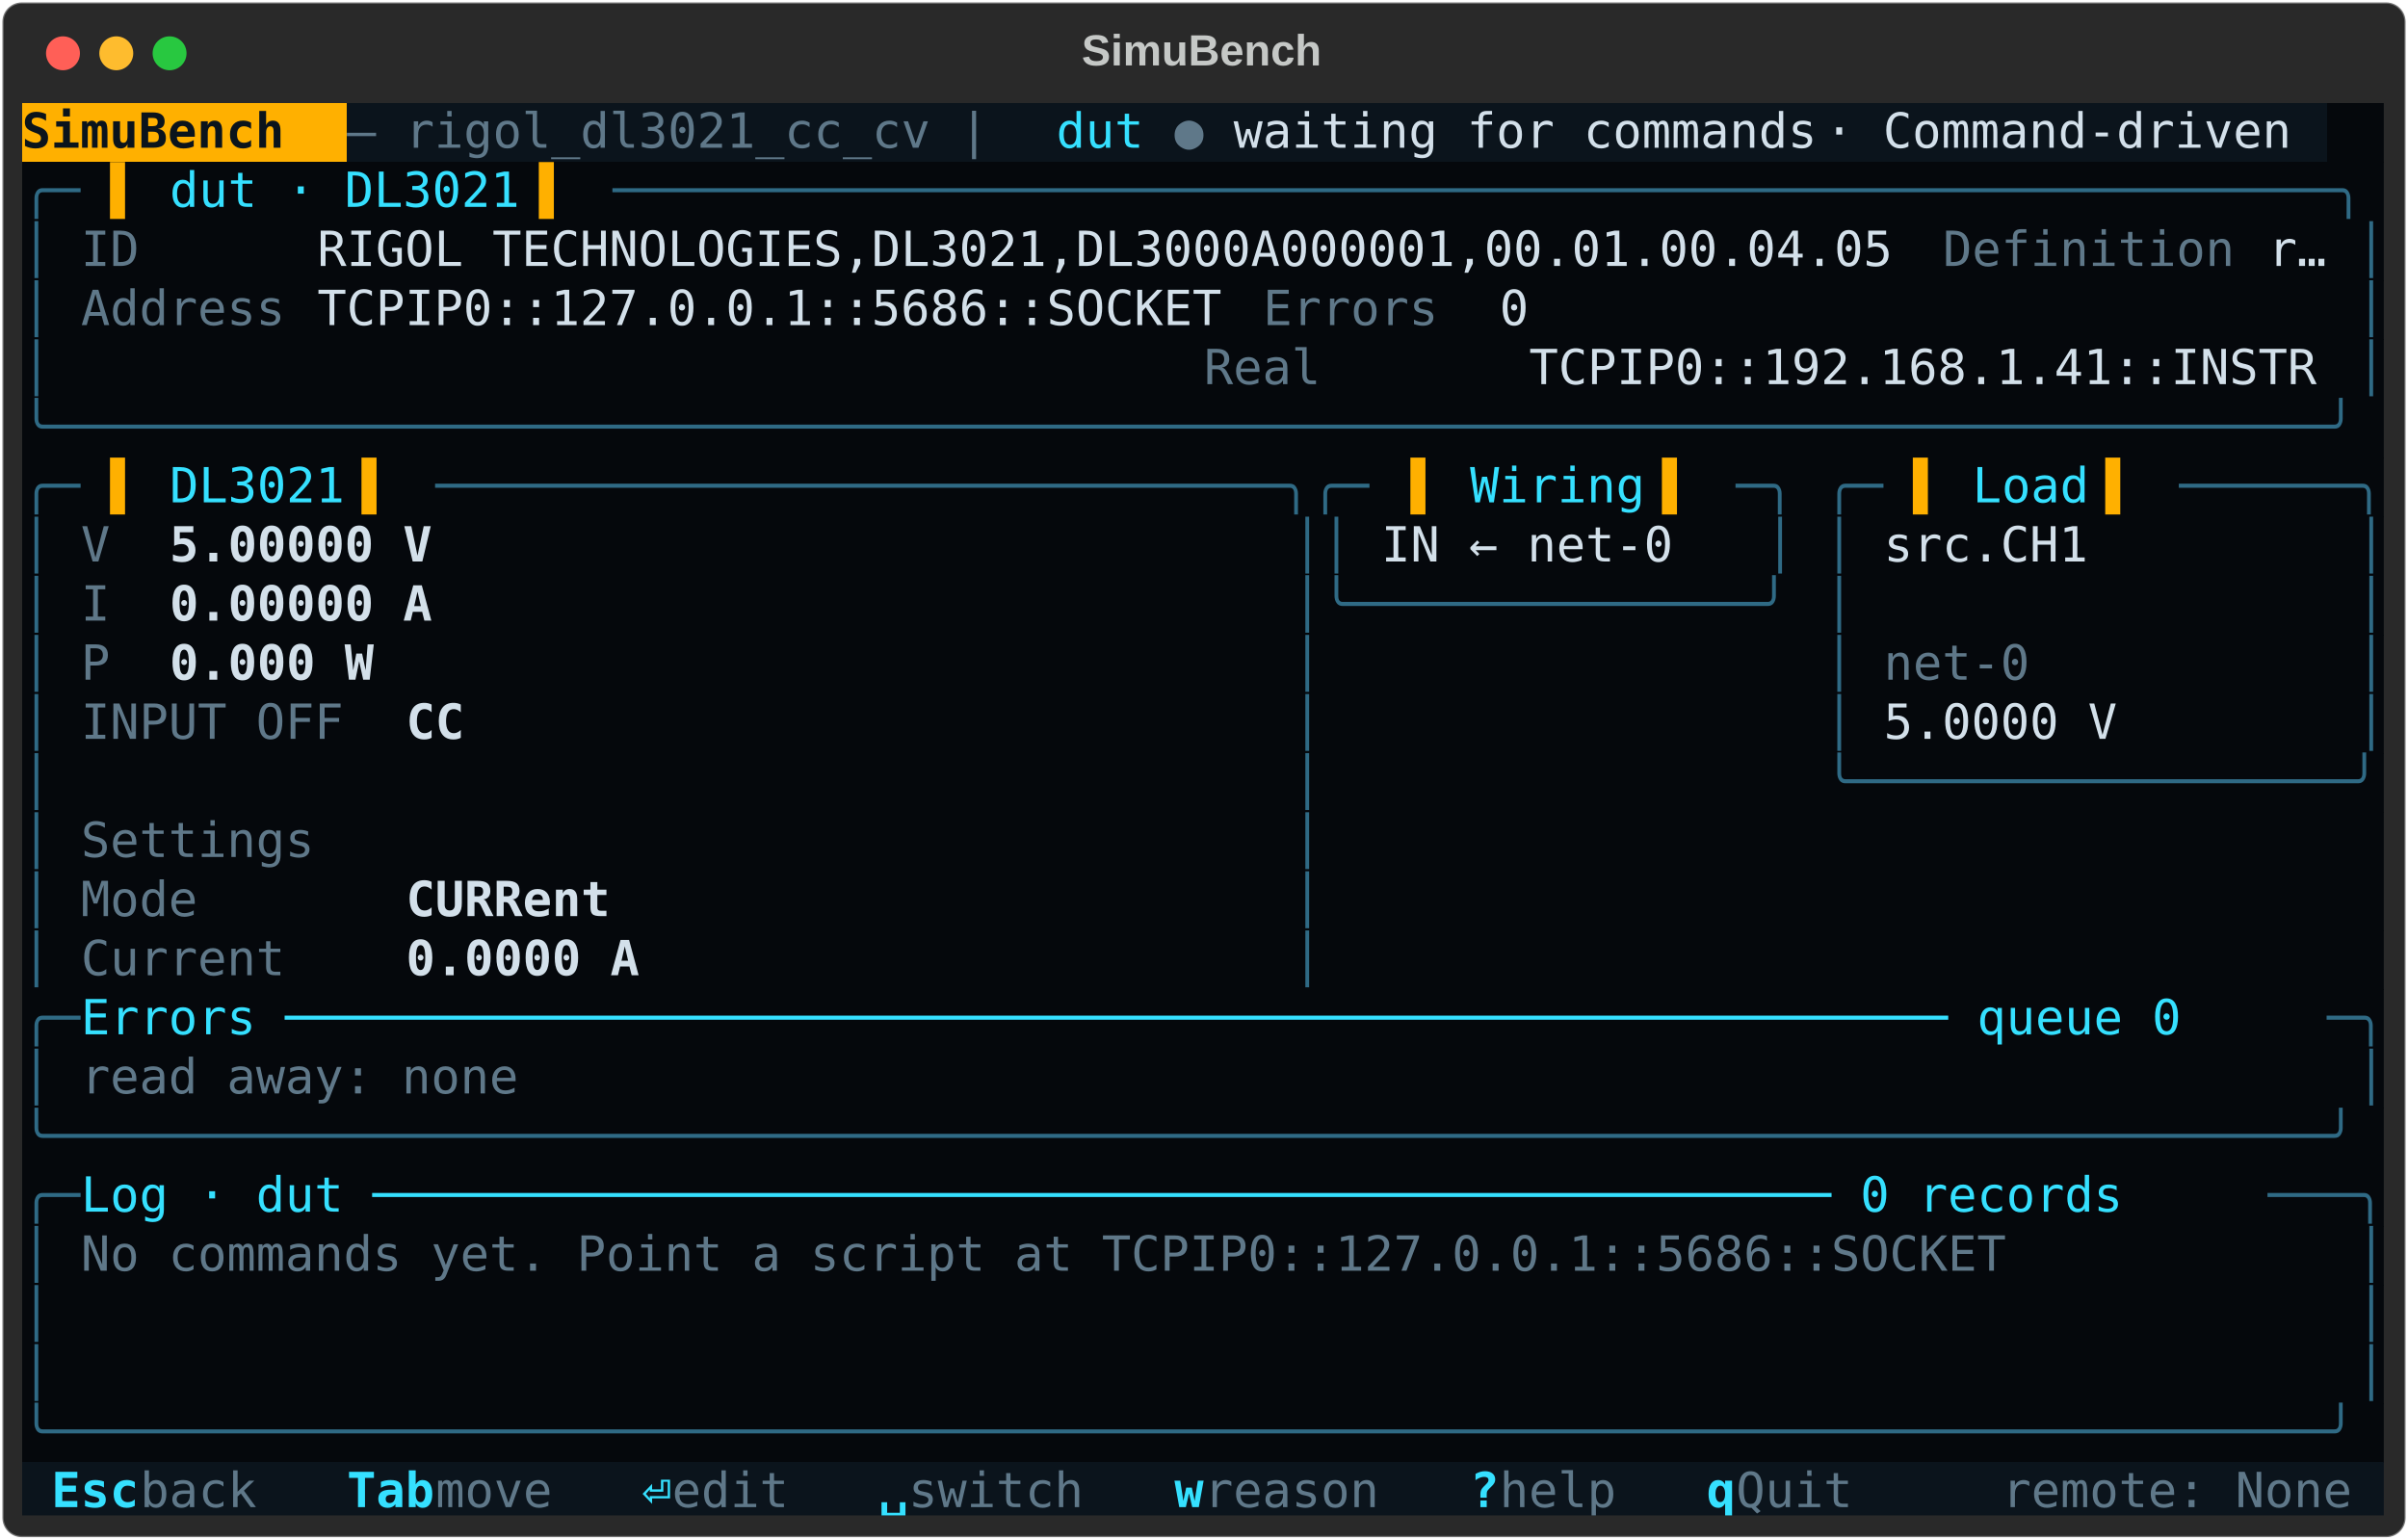
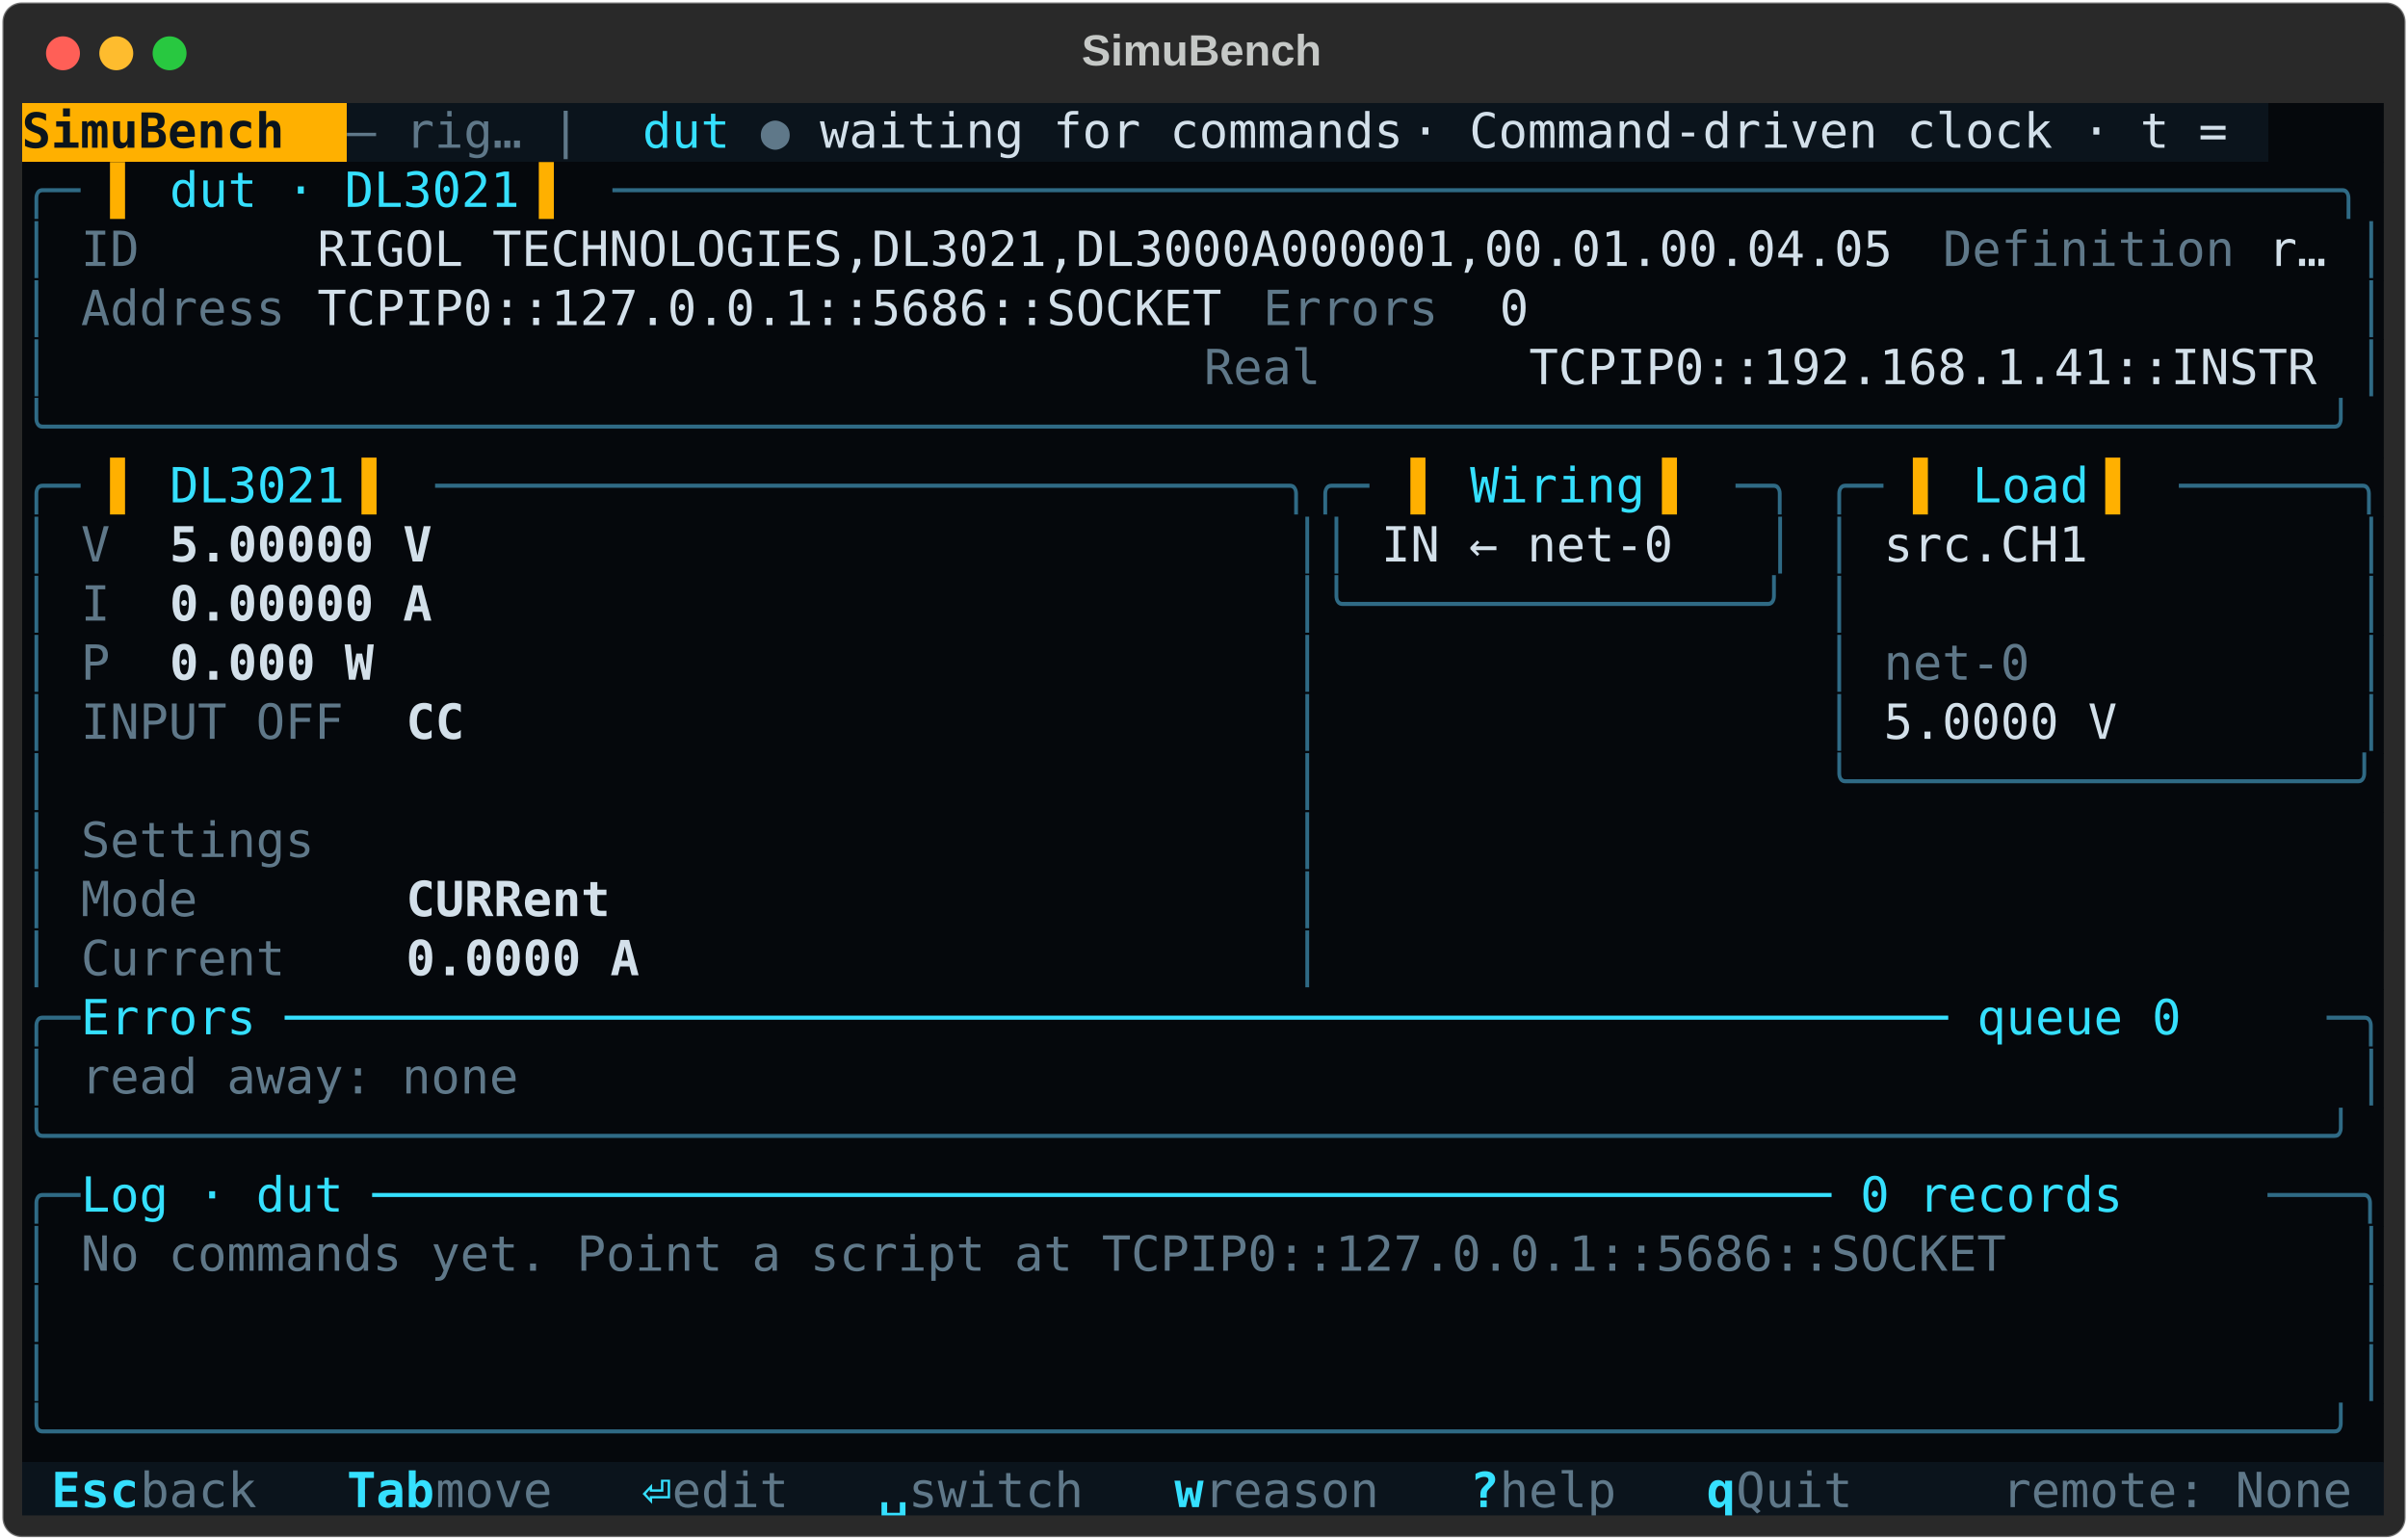
<svg xmlns="http://www.w3.org/2000/svg" class="rich-terminal" viewBox="0 0 994 635.6">
  <style>

    @font-face {
        font-family: "Fira Code";
        src: local("FiraCode-Regular"),
                url("https://cdnjs.cloudflare.com/ajax/libs/firacode/6.2.0/woff2/FiraCode-Regular.woff2") format("woff2"),
                url("https://cdnjs.cloudflare.com/ajax/libs/firacode/6.2.0/woff/FiraCode-Regular.woff") format("woff");
        font-style: normal;
        font-weight: 400;
    }
    @font-face {
        font-family: "Fira Code";
        src: local("FiraCode-Bold"),
                url("https://cdnjs.cloudflare.com/ajax/libs/firacode/6.2.0/woff2/FiraCode-Bold.woff2") format("woff2"),
                url("https://cdnjs.cloudflare.com/ajax/libs/firacode/6.2.0/woff/FiraCode-Bold.woff") format("woff");
        font-style: bold;
        font-weight: 700;
    }

    .terminal-matrix {
        font-family: Fira Code, monospace;
        font-size: 20px;
        line-height: 24.4px;
        font-variant-east-asian: full-width;
    }

    .terminal-title {
        font-size: 18px;
        font-weight: bold;
        font-family: arial;
    }

    .terminal-r1 { fill: #0b141c;font-weight: bold }
.terminal-r2 { fill: #5f7889 }
.terminal-r3 { fill: #35e0ff }
.terminal-r4 { fill: #d3e0ea }
.terminal-r5 { fill: #c5c8c6 }
.terminal-r6 { fill: #2f6a85 }
.terminal-r7 { fill: #ffb000 }
.terminal-r8 { fill: #d3e0ea;font-weight: bold }
.terminal-r9 { fill: #35e0ff;font-weight: bold }
    </style>
  <defs>
    <clipPath id="terminal-clip-terminal">
      <rect x="0" y="0" width="975.0" height="584.6" />
    </clipPath>
    <clipPath id="terminal-line-0">
      <rect x="0" y="1.5" width="976" height="24.65" />
    </clipPath>
    <clipPath id="terminal-line-1">
      <rect x="0" y="25.9" width="976" height="24.65" />
    </clipPath>
    <clipPath id="terminal-line-2">
      <rect x="0" y="50.3" width="976" height="24.65" />
    </clipPath>
    <clipPath id="terminal-line-3">
      <rect x="0" y="74.7" width="976" height="24.65" />
    </clipPath>
    <clipPath id="terminal-line-4">
      <rect x="0" y="99.1" width="976" height="24.65" />
    </clipPath>
    <clipPath id="terminal-line-5">
      <rect x="0" y="123.5" width="976" height="24.65" />
    </clipPath>
    <clipPath id="terminal-line-6">
      <rect x="0" y="147.9" width="976" height="24.65" />
    </clipPath>
    <clipPath id="terminal-line-7">
      <rect x="0" y="172.3" width="976" height="24.65" />
    </clipPath>
    <clipPath id="terminal-line-8">
      <rect x="0" y="196.7" width="976" height="24.65" />
    </clipPath>
    <clipPath id="terminal-line-9">
      <rect x="0" y="221.1" width="976" height="24.65" />
    </clipPath>
    <clipPath id="terminal-line-10">
      <rect x="0" y="245.5" width="976" height="24.65" />
    </clipPath>
    <clipPath id="terminal-line-11">
      <rect x="0" y="269.9" width="976" height="24.65" />
    </clipPath>
    <clipPath id="terminal-line-12">
      <rect x="0" y="294.3" width="976" height="24.65" />
    </clipPath>
    <clipPath id="terminal-line-13">
      <rect x="0" y="318.7" width="976" height="24.65" />
    </clipPath>
    <clipPath id="terminal-line-14">
      <rect x="0" y="343.1" width="976" height="24.65" />
    </clipPath>
    <clipPath id="terminal-line-15">
      <rect x="0" y="367.5" width="976" height="24.65" />
    </clipPath>
    <clipPath id="terminal-line-16">
      <rect x="0" y="391.9" width="976" height="24.65" />
    </clipPath>
    <clipPath id="terminal-line-17">
      <rect x="0" y="416.3" width="976" height="24.65" />
    </clipPath>
    <clipPath id="terminal-line-18">
      <rect x="0" y="440.7" width="976" height="24.65" />
    </clipPath>
    <clipPath id="terminal-line-19">
      <rect x="0" y="465.1" width="976" height="24.65" />
    </clipPath>
    <clipPath id="terminal-line-20">
      <rect x="0" y="489.5" width="976" height="24.65" />
    </clipPath>
    <clipPath id="terminal-line-21">
      <rect x="0" y="513.9" width="976" height="24.65" />
    </clipPath>
    <clipPath id="terminal-line-22">
      <rect x="0" y="538.3" width="976" height="24.65" />
    </clipPath>
  </defs>
  <rect fill="#292929" stroke="rgba(255,255,255,0.35)" stroke-width="1" x="1" y="1" width="992" height="633.6" rx="8" />
  <text class="terminal-title" fill="#c5c8c6" text-anchor="middle" x="496" y="27">SimuBench</text>
  <g transform="translate(26,22)">
    <circle cx="0" cy="0" r="7" fill="#ff5f57" />
    <circle cx="22" cy="0" r="7" fill="#febc2e" />
    <circle cx="44" cy="0" r="7" fill="#28c840" />
  </g>
  <g transform="translate(9, 41)" clip-path="url(#terminal-clip-terminal)">
    <rect fill="#ffb000" x="0" y="1.5" width="134.2" height="24.65" shape-rendering="crispEdges" />
-     <rect fill="#0b141c" x="134.2" y="1.5" width="292.8" height="24.65" shape-rendering="crispEdges" />
-     <rect fill="#0b141c" x="427" y="1.5" width="36.6" height="24.65" shape-rendering="crispEdges" />
-     <rect fill="#0b141c" x="463.6" y="1.5" width="12.2" height="24.65" shape-rendering="crispEdges" />
-     <rect fill="#0b141c" x="475.8" y="1.5" width="24.4" height="24.65" shape-rendering="crispEdges" />
-     <rect fill="#0b141c" x="500.2" y="1.5" width="244" height="24.65" shape-rendering="crispEdges" />
-     <rect fill="#0b141c" x="744.2" y="1.5" width="207.4" height="24.65" shape-rendering="crispEdges" />
-     <rect fill="#05080c" x="951.6" y="1.5" width="24.4" height="24.65" shape-rendering="crispEdges" />
+     <rect fill="#0b141c" x="134.2" y="1.5" width="122" height="24.65" shape-rendering="crispEdges" />
+     <rect fill="#0b141c" x="256.2" y="1.5" width="36.6" height="24.65" shape-rendering="crispEdges" />
+     <rect fill="#0b141c" x="292.8" y="1.5" width="12.2" height="24.65" shape-rendering="crispEdges" />
+     <rect fill="#0b141c" x="305" y="1.5" width="24.4" height="24.65" shape-rendering="crispEdges" />
+     <rect fill="#0b141c" x="329.4" y="1.5" width="244" height="24.65" shape-rendering="crispEdges" />
+     <rect fill="#0b141c" x="573.4" y="1.5" width="353.8" height="24.65" shape-rendering="crispEdges" />
+     <rect fill="#05080c" x="927.2" y="1.5" width="48.8" height="24.65" shape-rendering="crispEdges" />
    <rect fill="#05080c" x="0" y="25.9" width="24.4" height="24.65" shape-rendering="crispEdges" />
    <rect fill="#05080c" x="24.4" y="25.9" width="12.2" height="24.65" shape-rendering="crispEdges" />
    <rect fill="#05080c" x="36.6" y="25.9" width="24.4" height="24.65" shape-rendering="crispEdges" />
    <rect fill="#05080c" x="61" y="25.9" width="146.4" height="24.65" shape-rendering="crispEdges" />
    <rect fill="#05080c" x="207.4" y="25.9" width="24.4" height="24.65" shape-rendering="crispEdges" />
    <rect fill="#05080c" x="231.8" y="25.9" width="12.2" height="24.65" shape-rendering="crispEdges" />
    <rect fill="#05080c" x="244" y="25.9" width="732" height="24.65" shape-rendering="crispEdges" />
    <rect fill="#05080c" x="0" y="50.3" width="12.2" height="24.65" shape-rendering="crispEdges" />
    <rect fill="#05080c" x="12.2" y="50.3" width="12.2" height="24.65" shape-rendering="crispEdges" />
    <rect fill="#05080c" x="24.4" y="50.3" width="97.6" height="24.65" shape-rendering="crispEdges" />
    <rect fill="#05080c" x="122" y="50.3" width="671" height="24.65" shape-rendering="crispEdges" />
    <rect fill="#05080c" x="793" y="50.3" width="134.2" height="24.65" shape-rendering="crispEdges" />
    <rect fill="#05080c" x="927.2" y="50.3" width="24.4" height="24.65" shape-rendering="crispEdges" />
    <rect fill="#05080c" x="951.6" y="50.3" width="12.2" height="24.65" shape-rendering="crispEdges" />
    <rect fill="#05080c" x="963.8" y="50.3" width="12.2" height="24.65" shape-rendering="crispEdges" />
    <rect fill="#05080c" x="0" y="74.7" width="12.2" height="24.65" shape-rendering="crispEdges" />
    <rect fill="#05080c" x="12.2" y="74.7" width="12.2" height="24.65" shape-rendering="crispEdges" />
    <rect fill="#05080c" x="24.4" y="74.7" width="97.6" height="24.65" shape-rendering="crispEdges" />
    <rect fill="#05080c" x="122" y="74.7" width="390.4" height="24.65" shape-rendering="crispEdges" />
    <rect fill="#05080c" x="512.4" y="74.7" width="97.6" height="24.65" shape-rendering="crispEdges" />
    <rect fill="#05080c" x="610" y="74.7" width="341.6" height="24.65" shape-rendering="crispEdges" />
    <rect fill="#05080c" x="951.6" y="74.7" width="12.2" height="24.65" shape-rendering="crispEdges" />
    <rect fill="#05080c" x="963.8" y="74.7" width="12.2" height="24.65" shape-rendering="crispEdges" />
    <rect fill="#05080c" x="0" y="99.1" width="12.2" height="24.65" shape-rendering="crispEdges" />
    <rect fill="#05080c" x="12.2" y="99.1" width="12.2" height="24.65" shape-rendering="crispEdges" />
    <rect fill="#05080c" x="24.4" y="99.1" width="463.6" height="24.65" shape-rendering="crispEdges" />
    <rect fill="#05080c" x="488" y="99.1" width="134.2" height="24.65" shape-rendering="crispEdges" />
    <rect fill="#05080c" x="622.2" y="99.1" width="329.4" height="24.65" shape-rendering="crispEdges" />
    <rect fill="#05080c" x="951.6" y="99.1" width="12.2" height="24.65" shape-rendering="crispEdges" />
    <rect fill="#05080c" x="963.8" y="99.1" width="12.2" height="24.65" shape-rendering="crispEdges" />
    <rect fill="#05080c" x="0" y="123.5" width="976" height="24.65" shape-rendering="crispEdges" />
    <rect fill="#05080c" x="0" y="147.9" width="24.4" height="24.65" shape-rendering="crispEdges" />
    <rect fill="#05080c" x="24.4" y="147.9" width="12.2" height="24.65" shape-rendering="crispEdges" />
    <rect fill="#05080c" x="36.6" y="147.9" width="24.4" height="24.65" shape-rendering="crispEdges" />
    <rect fill="#05080c" x="61" y="147.9" width="73.2" height="24.65" shape-rendering="crispEdges" />
    <rect fill="#05080c" x="134.2" y="147.9" width="24.4" height="24.65" shape-rendering="crispEdges" />
    <rect fill="#05080c" x="158.6" y="147.9" width="12.2" height="24.65" shape-rendering="crispEdges" />
    <rect fill="#05080c" x="170.8" y="147.9" width="390.4" height="24.65" shape-rendering="crispEdges" />
    <rect fill="#05080c" x="561.2" y="147.9" width="12.2" height="24.65" shape-rendering="crispEdges" />
    <rect fill="#05080c" x="573.4" y="147.9" width="24.4" height="24.65" shape-rendering="crispEdges" />
    <rect fill="#05080c" x="597.8" y="147.9" width="73.2" height="24.65" shape-rendering="crispEdges" />
    <rect fill="#05080c" x="671" y="147.9" width="24.4" height="24.65" shape-rendering="crispEdges" />
    <rect fill="#05080c" x="695.4" y="147.9" width="12.2" height="24.65" shape-rendering="crispEdges" />
    <rect fill="#05080c" x="707.6" y="147.9" width="24.4" height="24.65" shape-rendering="crispEdges" />
    <rect fill="#05080c" x="732" y="147.9" width="12.2" height="24.65" shape-rendering="crispEdges" />
    <rect fill="#05080c" x="744.2" y="147.9" width="24.4" height="24.65" shape-rendering="crispEdges" />
    <rect fill="#05080c" x="768.6" y="147.9" width="12.2" height="24.65" shape-rendering="crispEdges" />
    <rect fill="#05080c" x="780.8" y="147.9" width="24.4" height="24.65" shape-rendering="crispEdges" />
    <rect fill="#05080c" x="805.2" y="147.9" width="48.8" height="24.65" shape-rendering="crispEdges" />
    <rect fill="#05080c" x="854" y="147.9" width="24.4" height="24.65" shape-rendering="crispEdges" />
    <rect fill="#05080c" x="878.4" y="147.9" width="12.2" height="24.65" shape-rendering="crispEdges" />
    <rect fill="#05080c" x="890.6" y="147.9" width="85.4" height="24.65" shape-rendering="crispEdges" />
    <rect fill="#05080c" x="0" y="172.3" width="12.2" height="24.65" shape-rendering="crispEdges" />
    <rect fill="#05080c" x="12.2" y="172.3" width="12.2" height="24.65" shape-rendering="crispEdges" />
    <rect fill="#05080c" x="24.4" y="172.3" width="36.6" height="24.65" shape-rendering="crispEdges" />
    <rect fill="#05080c" x="61" y="172.3" width="109.8" height="24.65" shape-rendering="crispEdges" />
    <rect fill="#05080c" x="170.8" y="172.3" width="341.6" height="24.65" shape-rendering="crispEdges" />
    <rect fill="#05080c" x="512.4" y="172.3" width="12.2" height="24.65" shape-rendering="crispEdges" />
    <rect fill="#05080c" x="524.6" y="172.3" width="24.4" height="24.65" shape-rendering="crispEdges" />
    <rect fill="#05080c" x="549" y="172.3" width="12.2" height="24.65" shape-rendering="crispEdges" />
    <rect fill="#05080c" x="561.2" y="172.3" width="146.4" height="24.65" shape-rendering="crispEdges" />
    <rect fill="#05080c" x="707.6" y="172.3" width="12.2" height="24.65" shape-rendering="crispEdges" />
    <rect fill="#05080c" x="719.8" y="172.3" width="12.2" height="24.65" shape-rendering="crispEdges" />
    <rect fill="#05080c" x="732" y="172.3" width="12.2" height="24.65" shape-rendering="crispEdges" />
    <rect fill="#05080c" x="744.2" y="172.3" width="12.2" height="24.65" shape-rendering="crispEdges" />
    <rect fill="#05080c" x="756.4" y="172.3" width="12.2" height="24.65" shape-rendering="crispEdges" />
    <rect fill="#05080c" x="768.6" y="172.3" width="170.8" height="24.65" shape-rendering="crispEdges" />
    <rect fill="#05080c" x="939.4" y="172.3" width="24.4" height="24.65" shape-rendering="crispEdges" />
    <rect fill="#05080c" x="963.8" y="172.3" width="12.2" height="24.65" shape-rendering="crispEdges" />
    <rect fill="#05080c" x="0" y="196.7" width="12.2" height="24.65" shape-rendering="crispEdges" />
    <rect fill="#05080c" x="12.2" y="196.7" width="12.2" height="24.65" shape-rendering="crispEdges" />
    <rect fill="#05080c" x="24.4" y="196.7" width="36.6" height="24.65" shape-rendering="crispEdges" />
    <rect fill="#05080c" x="61" y="196.7" width="109.8" height="24.65" shape-rendering="crispEdges" />
    <rect fill="#05080c" x="170.8" y="196.7" width="341.6" height="24.65" shape-rendering="crispEdges" />
    <rect fill="#05080c" x="512.4" y="196.7" width="12.2" height="24.65" shape-rendering="crispEdges" />
    <rect fill="#05080c" x="524.6" y="196.7" width="207.4" height="24.65" shape-rendering="crispEdges" />
    <rect fill="#05080c" x="732" y="196.7" width="12.2" height="24.65" shape-rendering="crispEdges" />
    <rect fill="#05080c" x="744.2" y="196.7" width="12.2" height="24.65" shape-rendering="crispEdges" />
    <rect fill="#05080c" x="756.4" y="196.7" width="12.2" height="24.65" shape-rendering="crispEdges" />
    <rect fill="#05080c" x="768.6" y="196.7" width="170.8" height="24.65" shape-rendering="crispEdges" />
    <rect fill="#05080c" x="939.4" y="196.7" width="24.4" height="24.65" shape-rendering="crispEdges" />
    <rect fill="#05080c" x="963.8" y="196.7" width="12.2" height="24.65" shape-rendering="crispEdges" />
    <rect fill="#05080c" x="0" y="221.1" width="12.2" height="24.65" shape-rendering="crispEdges" />
    <rect fill="#05080c" x="12.2" y="221.1" width="12.2" height="24.65" shape-rendering="crispEdges" />
    <rect fill="#05080c" x="24.4" y="221.1" width="36.6" height="24.65" shape-rendering="crispEdges" />
    <rect fill="#05080c" x="61" y="221.1" width="85.4" height="24.65" shape-rendering="crispEdges" />
    <rect fill="#05080c" x="146.4" y="221.1" width="366" height="24.65" shape-rendering="crispEdges" />
    <rect fill="#05080c" x="512.4" y="221.1" width="12.2" height="24.65" shape-rendering="crispEdges" />
    <rect fill="#05080c" x="524.6" y="221.1" width="12.2" height="24.65" shape-rendering="crispEdges" />
    <rect fill="#05080c" x="536.8" y="221.1" width="207.4" height="24.65" shape-rendering="crispEdges" />
    <rect fill="#05080c" x="744.2" y="221.1" width="12.2" height="24.65" shape-rendering="crispEdges" />
    <rect fill="#05080c" x="756.4" y="221.1" width="12.2" height="24.65" shape-rendering="crispEdges" />
    <rect fill="#05080c" x="768.6" y="221.1" width="61" height="24.65" shape-rendering="crispEdges" />
    <rect fill="#05080c" x="829.6" y="221.1" width="109.8" height="24.65" shape-rendering="crispEdges" />
    <rect fill="#05080c" x="939.4" y="221.1" width="24.4" height="24.65" shape-rendering="crispEdges" />
    <rect fill="#05080c" x="963.8" y="221.1" width="12.2" height="24.65" shape-rendering="crispEdges" />
    <rect fill="#05080c" x="0" y="245.5" width="12.2" height="24.65" shape-rendering="crispEdges" />
    <rect fill="#05080c" x="12.2" y="245.5" width="12.2" height="24.65" shape-rendering="crispEdges" />
    <rect fill="#05080c" x="24.4" y="245.5" width="109.8" height="24.65" shape-rendering="crispEdges" />
    <rect fill="#05080c" x="134.2" y="245.5" width="24.4" height="24.65" shape-rendering="crispEdges" />
    <rect fill="#05080c" x="158.6" y="245.5" width="24.4" height="24.65" shape-rendering="crispEdges" />
    <rect fill="#05080c" x="183" y="245.5" width="329.4" height="24.65" shape-rendering="crispEdges" />
    <rect fill="#05080c" x="512.4" y="245.5" width="12.2" height="24.65" shape-rendering="crispEdges" />
    <rect fill="#05080c" x="524.6" y="245.5" width="12.2" height="24.65" shape-rendering="crispEdges" />
    <rect fill="#05080c" x="536.8" y="245.5" width="207.4" height="24.65" shape-rendering="crispEdges" />
    <rect fill="#05080c" x="744.2" y="245.5" width="12.2" height="24.65" shape-rendering="crispEdges" />
    <rect fill="#05080c" x="756.4" y="245.5" width="12.2" height="24.65" shape-rendering="crispEdges" />
    <rect fill="#05080c" x="768.6" y="245.5" width="170.8" height="24.65" shape-rendering="crispEdges" />
    <rect fill="#05080c" x="939.4" y="245.5" width="24.4" height="24.65" shape-rendering="crispEdges" />
    <rect fill="#05080c" x="963.8" y="245.5" width="12.2" height="24.65" shape-rendering="crispEdges" />
    <rect fill="#05080c" x="0" y="269.9" width="12.2" height="24.65" shape-rendering="crispEdges" />
    <rect fill="#05080c" x="12.2" y="269.9" width="12.2" height="24.65" shape-rendering="crispEdges" />
    <rect fill="#05080c" x="24.4" y="269.9" width="488" height="24.65" shape-rendering="crispEdges" />
    <rect fill="#05080c" x="512.4" y="269.9" width="12.2" height="24.65" shape-rendering="crispEdges" />
    <rect fill="#05080c" x="524.6" y="269.9" width="12.2" height="24.65" shape-rendering="crispEdges" />
    <rect fill="#05080c" x="536.8" y="269.9" width="207.4" height="24.65" shape-rendering="crispEdges" />
    <rect fill="#05080c" x="744.2" y="269.9" width="231.8" height="24.65" shape-rendering="crispEdges" />
    <rect fill="#05080c" x="0" y="294.3" width="12.2" height="24.65" shape-rendering="crispEdges" />
    <rect fill="#05080c" x="12.2" y="294.3" width="12.2" height="24.65" shape-rendering="crispEdges" />
    <rect fill="#05080c" x="24.4" y="294.3" width="231.8" height="24.65" shape-rendering="crispEdges" />
    <rect fill="#05080c" x="256.2" y="294.3" width="256.2" height="24.65" shape-rendering="crispEdges" />
    <rect fill="#05080c" x="512.4" y="294.3" width="12.2" height="24.65" shape-rendering="crispEdges" />
    <rect fill="#05080c" x="524.6" y="294.3" width="12.2" height="24.65" shape-rendering="crispEdges" />
    <rect fill="#05080c" x="536.8" y="294.3" width="439.2" height="24.65" shape-rendering="crispEdges" />
    <rect fill="#05080c" x="0" y="318.7" width="12.2" height="24.65" shape-rendering="crispEdges" />
    <rect fill="#05080c" x="12.2" y="318.7" width="12.2" height="24.65" shape-rendering="crispEdges" />
    <rect fill="#05080c" x="24.4" y="318.7" width="134.2" height="24.65" shape-rendering="crispEdges" />
    <rect fill="#05080c" x="158.6" y="318.7" width="97.6" height="24.65" shape-rendering="crispEdges" />
    <rect fill="#05080c" x="256.2" y="318.7" width="256.2" height="24.65" shape-rendering="crispEdges" />
    <rect fill="#05080c" x="512.4" y="318.7" width="12.2" height="24.65" shape-rendering="crispEdges" />
    <rect fill="#05080c" x="524.6" y="318.7" width="12.2" height="24.65" shape-rendering="crispEdges" />
    <rect fill="#05080c" x="536.8" y="318.7" width="439.2" height="24.65" shape-rendering="crispEdges" />
    <rect fill="#05080c" x="0" y="343.1" width="12.2" height="24.65" shape-rendering="crispEdges" />
    <rect fill="#05080c" x="12.2" y="343.1" width="12.2" height="24.65" shape-rendering="crispEdges" />
    <rect fill="#05080c" x="24.4" y="343.1" width="134.2" height="24.65" shape-rendering="crispEdges" />
    <rect fill="#05080c" x="158.6" y="343.1" width="97.6" height="24.65" shape-rendering="crispEdges" />
    <rect fill="#05080c" x="256.2" y="343.1" width="256.2" height="24.65" shape-rendering="crispEdges" />
    <rect fill="#05080c" x="512.4" y="343.1" width="12.2" height="24.65" shape-rendering="crispEdges" />
    <rect fill="#05080c" x="524.6" y="343.1" width="12.2" height="24.65" shape-rendering="crispEdges" />
    <rect fill="#05080c" x="536.8" y="343.1" width="439.2" height="24.65" shape-rendering="crispEdges" />
    <rect fill="#05080c" x="0" y="367.5" width="24.4" height="24.65" shape-rendering="crispEdges" />
    <rect fill="#05080c" x="24.4" y="367.5" width="927.2" height="24.65" shape-rendering="crispEdges" />
    <rect fill="#05080c" x="951.6" y="367.5" width="24.4" height="24.65" shape-rendering="crispEdges" />
    <rect fill="#05080c" x="0" y="391.9" width="12.2" height="24.65" shape-rendering="crispEdges" />
    <rect fill="#05080c" x="12.2" y="391.9" width="12.2" height="24.65" shape-rendering="crispEdges" />
    <rect fill="#05080c" x="24.4" y="391.9" width="183" height="24.65" shape-rendering="crispEdges" />
    <rect fill="#05080c" x="207.4" y="391.9" width="744.2" height="24.65" shape-rendering="crispEdges" />
    <rect fill="#05080c" x="951.6" y="391.9" width="12.2" height="24.65" shape-rendering="crispEdges" />
    <rect fill="#05080c" x="963.8" y="391.9" width="12.2" height="24.65" shape-rendering="crispEdges" />
    <rect fill="#05080c" x="0" y="416.3" width="976" height="24.65" shape-rendering="crispEdges" />
    <rect fill="#05080c" x="0" y="440.7" width="24.4" height="24.65" shape-rendering="crispEdges" />
    <rect fill="#05080c" x="24.4" y="440.7" width="902.8" height="24.65" shape-rendering="crispEdges" />
    <rect fill="#05080c" x="927.2" y="440.7" width="48.8" height="24.65" shape-rendering="crispEdges" />
    <rect fill="#05080c" x="0" y="465.1" width="12.2" height="24.65" shape-rendering="crispEdges" />
    <rect fill="#05080c" x="12.2" y="465.1" width="12.2" height="24.65" shape-rendering="crispEdges" />
    <rect fill="#05080c" x="24.4" y="465.1" width="805.2" height="24.65" shape-rendering="crispEdges" />
    <rect fill="#05080c" x="829.6" y="465.1" width="134.2" height="24.65" shape-rendering="crispEdges" />
    <rect fill="#05080c" x="963.8" y="465.1" width="12.2" height="24.65" shape-rendering="crispEdges" />
    <rect fill="#05080c" x="0" y="489.5" width="12.2" height="24.65" shape-rendering="crispEdges" />
    <rect fill="#05080c" x="12.2" y="489.5" width="951.6" height="24.65" shape-rendering="crispEdges" />
    <rect fill="#05080c" x="963.8" y="489.5" width="12.2" height="24.65" shape-rendering="crispEdges" />
    <rect fill="#05080c" x="0" y="513.9" width="12.2" height="24.65" shape-rendering="crispEdges" />
    <rect fill="#05080c" x="12.2" y="513.9" width="951.6" height="24.65" shape-rendering="crispEdges" />
    <rect fill="#05080c" x="963.8" y="513.9" width="12.2" height="24.65" shape-rendering="crispEdges" />
    <rect fill="#05080c" x="0" y="538.3" width="976" height="24.65" shape-rendering="crispEdges" />
    <rect fill="#0b141c" x="0" y="562.7" width="12.2" height="24.65" shape-rendering="crispEdges" />
    <rect fill="#0b141c" x="12.2" y="562.7" width="36.6" height="24.65" shape-rendering="crispEdges" />
    <rect fill="#0b141c" x="48.8" y="562.7" width="85.4" height="24.65" shape-rendering="crispEdges" />
    <rect fill="#0b141c" x="134.2" y="562.7" width="36.6" height="24.65" shape-rendering="crispEdges" />
    <rect fill="#0b141c" x="170.8" y="562.7" width="85.4" height="24.65" shape-rendering="crispEdges" />
    <rect fill="#0b141c" x="256.2" y="562.7" width="12.2" height="24.65" shape-rendering="crispEdges" />
    <rect fill="#0b141c" x="268.4" y="562.7" width="85.4" height="24.65" shape-rendering="crispEdges" />
    <rect fill="#0b141c" x="353.8" y="562.7" width="12.2" height="24.65" shape-rendering="crispEdges" />
    <rect fill="#0b141c" x="366" y="562.7" width="109.8" height="24.65" shape-rendering="crispEdges" />
    <rect fill="#0b141c" x="475.8" y="562.7" width="12.2" height="24.65" shape-rendering="crispEdges" />
    <rect fill="#0b141c" x="488" y="562.7" width="109.8" height="24.65" shape-rendering="crispEdges" />
    <rect fill="#0b141c" x="597.8" y="562.7" width="12.2" height="24.65" shape-rendering="crispEdges" />
    <rect fill="#0b141c" x="610" y="562.7" width="85.4" height="24.65" shape-rendering="crispEdges" />
    <rect fill="#0b141c" x="695.4" y="562.7" width="12.2" height="24.65" shape-rendering="crispEdges" />
    <rect fill="#0b141c" x="707.6" y="562.7" width="85.4" height="24.65" shape-rendering="crispEdges" />
    <rect fill="#0b141c" x="793" y="562.7" width="24.4" height="24.65" shape-rendering="crispEdges" />
    <rect fill="#0b141c" x="817.4" y="562.7" width="158.6" height="24.65" shape-rendering="crispEdges" />
    <g class="terminal-matrix">
      <text class="terminal-r1" x="0" y="20" textLength="134.2" clip-path="url(#terminal-line-0)"> SimuBench </text>
-       <text class="terminal-r2" x="134.2" y="20" textLength="292.8" clip-path="url(#terminal-line-0)"> — rigol_dl3021_cc_cv | </text>
-       <text class="terminal-r3" x="427" y="20" textLength="36.6" clip-path="url(#terminal-line-0)">dut</text>
-       <text class="terminal-r2" x="475.8" y="20" textLength="24.4" clip-path="url(#terminal-line-0)">● </text>
-       <text class="terminal-r4" x="500.2" y="20" textLength="244" clip-path="url(#terminal-line-0)">waiting for commands</text>
-       <text class="terminal-r4" x="744.2" y="20" textLength="207.4" clip-path="url(#terminal-line-0)"> · Command-driven</text>
+       <text class="terminal-r2" x="134.2" y="20" textLength="122" clip-path="url(#terminal-line-0)"> — rig… | </text>
+       <text class="terminal-r3" x="256.2" y="20" textLength="36.6" clip-path="url(#terminal-line-0)">dut</text>
+       <text class="terminal-r2" x="305" y="20" textLength="24.4" clip-path="url(#terminal-line-0)">● </text>
+       <text class="terminal-r4" x="329.4" y="20" textLength="244" clip-path="url(#terminal-line-0)">waiting for commands</text>
+       <text class="terminal-r4" x="573.4" y="20" textLength="353.8" clip-path="url(#terminal-line-0)"> · Command-driven clock · t =</text>
      <text class="terminal-r5" x="976" y="20" textLength="12.2" clip-path="url(#terminal-line-0)">
</text>
      <text class="terminal-r6" x="0" y="44.4" textLength="24.4" clip-path="url(#terminal-line-1)">╭─</text>
      <text class="terminal-r7" x="36.6" y="44.4" textLength="24.4" clip-path="url(#terminal-line-1)">▌ </text>
      <text class="terminal-r3" x="61" y="44.4" textLength="146.4" clip-path="url(#terminal-line-1)">dut · DL3021</text>
      <text class="terminal-r7" x="207.4" y="44.4" textLength="24.4" clip-path="url(#terminal-line-1)"> ▐</text>
      <text class="terminal-r6" x="244" y="44.4" textLength="732" clip-path="url(#terminal-line-1)">───────────────────────────────────────────────────────────╮</text>
      <text class="terminal-r5" x="976" y="44.4" textLength="12.2" clip-path="url(#terminal-line-1)">
</text>
      <text class="terminal-r6" x="0" y="68.8" textLength="12.2" clip-path="url(#terminal-line-2)">│</text>
      <text class="terminal-r2" x="24.4" y="68.8" textLength="97.6" clip-path="url(#terminal-line-2)">ID      </text>
      <text class="terminal-r4" x="122" y="68.8" textLength="671" clip-path="url(#terminal-line-2)">RIGOL TECHNOLOGIES,DL3021,DL3000A000001,00.01.00.04.05 </text>
      <text class="terminal-r2" x="793" y="68.8" textLength="134.2" clip-path="url(#terminal-line-2)">Definition </text>
      <text class="terminal-r4" x="927.2" y="68.8" textLength="24.4" clip-path="url(#terminal-line-2)">r…</text>
      <text class="terminal-r6" x="963.8" y="68.8" textLength="12.2" clip-path="url(#terminal-line-2)">│</text>
      <text class="terminal-r5" x="976" y="68.8" textLength="12.2" clip-path="url(#terminal-line-2)">
</text>
      <text class="terminal-r6" x="0" y="93.2" textLength="12.2" clip-path="url(#terminal-line-3)">│</text>
      <text class="terminal-r2" x="24.4" y="93.2" textLength="97.6" clip-path="url(#terminal-line-3)">Address </text>
      <text class="terminal-r4" x="122" y="93.2" textLength="390.4" clip-path="url(#terminal-line-3)">TCPIP0::127.0.0.1::5686::SOCKET </text>
      <text class="terminal-r2" x="512.4" y="93.2" textLength="97.6" clip-path="url(#terminal-line-3)">Errors  </text>
      <text class="terminal-r4" x="610" y="93.2" textLength="341.6" clip-path="url(#terminal-line-3)">0                           </text>
      <text class="terminal-r6" x="963.8" y="93.2" textLength="12.2" clip-path="url(#terminal-line-3)">│</text>
      <text class="terminal-r5" x="976" y="93.2" textLength="12.2" clip-path="url(#terminal-line-3)">
</text>
      <text class="terminal-r6" x="0" y="117.6" textLength="12.2" clip-path="url(#terminal-line-4)">│</text>
      <text class="terminal-r2" x="488" y="117.6" textLength="134.2" clip-path="url(#terminal-line-4)">Real       </text>
      <text class="terminal-r4" x="622.2" y="117.6" textLength="329.4" clip-path="url(#terminal-line-4)">TCPIP0::192.168.1.41::INSTR</text>
      <text class="terminal-r6" x="963.8" y="117.6" textLength="12.2" clip-path="url(#terminal-line-4)">│</text>
      <text class="terminal-r5" x="976" y="117.6" textLength="12.2" clip-path="url(#terminal-line-4)">
</text>
      <text class="terminal-r6" x="0" y="142" textLength="976" clip-path="url(#terminal-line-5)">╰──────────────────────────────────────────────────────────────────────────────╯</text>
      <text class="terminal-r5" x="976" y="142" textLength="12.2" clip-path="url(#terminal-line-5)">
</text>
      <text class="terminal-r6" x="0" y="166.4" textLength="24.4" clip-path="url(#terminal-line-6)">╭─</text>
      <text class="terminal-r7" x="36.6" y="166.4" textLength="24.4" clip-path="url(#terminal-line-6)">▌ </text>
      <text class="terminal-r3" x="61" y="166.4" textLength="73.2" clip-path="url(#terminal-line-6)">DL3021</text>
      <text class="terminal-r7" x="134.2" y="166.4" textLength="24.4" clip-path="url(#terminal-line-6)"> ▐</text>
      <text class="terminal-r6" x="170.8" y="166.4" textLength="390.4" clip-path="url(#terminal-line-6)">─────────────────────────────╮╭─</text>
      <text class="terminal-r7" x="573.4" y="166.4" textLength="24.4" clip-path="url(#terminal-line-6)">▌ </text>
      <text class="terminal-r3" x="597.8" y="166.4" textLength="73.2" clip-path="url(#terminal-line-6)">Wiring</text>
      <text class="terminal-r7" x="671" y="166.4" textLength="24.4" clip-path="url(#terminal-line-6)"> ▐</text>
      <text class="terminal-r6" x="707.6" y="166.4" textLength="24.4" clip-path="url(#terminal-line-6)">─╮</text>
      <text class="terminal-r6" x="744.2" y="166.4" textLength="24.4" clip-path="url(#terminal-line-6)">╭─</text>
      <text class="terminal-r7" x="780.8" y="166.4" textLength="24.4" clip-path="url(#terminal-line-6)">▌ </text>
      <text class="terminal-r3" x="805.2" y="166.4" textLength="48.8" clip-path="url(#terminal-line-6)">Load</text>
      <text class="terminal-r7" x="854" y="166.4" textLength="24.4" clip-path="url(#terminal-line-6)"> ▐</text>
      <text class="terminal-r6" x="890.6" y="166.4" textLength="85.4" clip-path="url(#terminal-line-6)">──────╮</text>
      <text class="terminal-r5" x="976" y="166.4" textLength="12.2" clip-path="url(#terminal-line-6)">
</text>
      <text class="terminal-r6" x="0" y="190.8" textLength="12.2" clip-path="url(#terminal-line-7)">│</text>
      <text class="terminal-r2" x="24.4" y="190.8" textLength="36.6" clip-path="url(#terminal-line-7)">V  </text>
      <text class="terminal-r8" x="61" y="190.8" textLength="109.8" clip-path="url(#terminal-line-7)">5.00000 V</text>
      <text class="terminal-r6" x="524.6" y="190.8" textLength="24.4" clip-path="url(#terminal-line-7)">││</text>
      <text class="terminal-r4" x="561.2" y="190.8" textLength="146.4" clip-path="url(#terminal-line-7)">IN ← net-0  </text>
      <text class="terminal-r6" x="719.8" y="190.8" textLength="12.2" clip-path="url(#terminal-line-7)">│</text>
      <text class="terminal-r6" x="744.2" y="190.8" textLength="12.2" clip-path="url(#terminal-line-7)">│</text>
      <text class="terminal-r4" x="768.6" y="190.8" textLength="170.8" clip-path="url(#terminal-line-7)">src.CH1       </text>
      <text class="terminal-r6" x="963.8" y="190.8" textLength="12.2" clip-path="url(#terminal-line-7)">│</text>
      <text class="terminal-r5" x="976" y="190.8" textLength="12.2" clip-path="url(#terminal-line-7)">
</text>
      <text class="terminal-r6" x="0" y="215.2" textLength="12.2" clip-path="url(#terminal-line-8)">│</text>
      <text class="terminal-r2" x="24.4" y="215.2" textLength="36.6" clip-path="url(#terminal-line-8)">I  </text>
      <text class="terminal-r8" x="61" y="215.2" textLength="109.8" clip-path="url(#terminal-line-8)">0.00000 A</text>
      <text class="terminal-r6" x="524.6" y="215.2" textLength="207.4" clip-path="url(#terminal-line-8)">│╰──────────────╯</text>
      <text class="terminal-r6" x="744.2" y="215.2" textLength="12.2" clip-path="url(#terminal-line-8)">│</text>
      <text class="terminal-r6" x="963.8" y="215.2" textLength="12.2" clip-path="url(#terminal-line-8)">│</text>
      <text class="terminal-r5" x="976" y="215.2" textLength="12.2" clip-path="url(#terminal-line-8)">
</text>
      <text class="terminal-r6" x="0" y="239.6" textLength="12.2" clip-path="url(#terminal-line-9)">│</text>
      <text class="terminal-r2" x="24.4" y="239.6" textLength="36.6" clip-path="url(#terminal-line-9)">P  </text>
      <text class="terminal-r8" x="61" y="239.6" textLength="85.4" clip-path="url(#terminal-line-9)">0.000 W</text>
      <text class="terminal-r6" x="524.6" y="239.6" textLength="12.2" clip-path="url(#terminal-line-9)">│</text>
      <text class="terminal-r6" x="744.2" y="239.6" textLength="12.2" clip-path="url(#terminal-line-9)">│</text>
      <text class="terminal-r2" x="768.6" y="239.6" textLength="61" clip-path="url(#terminal-line-9)">net-0</text>
      <text class="terminal-r6" x="963.8" y="239.6" textLength="12.2" clip-path="url(#terminal-line-9)">│</text>
      <text class="terminal-r5" x="976" y="239.6" textLength="12.2" clip-path="url(#terminal-line-9)">
</text>
      <text class="terminal-r6" x="0" y="264" textLength="12.2" clip-path="url(#terminal-line-10)">│</text>
      <text class="terminal-r2" x="24.4" y="264" textLength="109.8" clip-path="url(#terminal-line-10)">INPUT OFF</text>
      <text class="terminal-r8" x="158.6" y="264" textLength="24.4" clip-path="url(#terminal-line-10)">CC</text>
      <text class="terminal-r6" x="524.6" y="264" textLength="12.2" clip-path="url(#terminal-line-10)">│</text>
      <text class="terminal-r6" x="744.2" y="264" textLength="12.2" clip-path="url(#terminal-line-10)">│</text>
      <text class="terminal-r4" x="768.6" y="264" textLength="170.8" clip-path="url(#terminal-line-10)">5.0000 V      </text>
      <text class="terminal-r6" x="963.8" y="264" textLength="12.2" clip-path="url(#terminal-line-10)">│</text>
      <text class="terminal-r5" x="976" y="264" textLength="12.2" clip-path="url(#terminal-line-10)">
</text>
      <text class="terminal-r6" x="0" y="288.4" textLength="12.2" clip-path="url(#terminal-line-11)">│</text>
      <text class="terminal-r6" x="524.6" y="288.4" textLength="12.2" clip-path="url(#terminal-line-11)">│</text>
      <text class="terminal-r6" x="744.2" y="288.4" textLength="231.8" clip-path="url(#terminal-line-11)">╰─────────────────╯</text>
      <text class="terminal-r5" x="976" y="288.4" textLength="12.2" clip-path="url(#terminal-line-11)">
</text>
      <text class="terminal-r6" x="0" y="312.8" textLength="12.2" clip-path="url(#terminal-line-12)">│</text>
      <text class="terminal-r2" x="24.4" y="312.8" textLength="231.8" clip-path="url(#terminal-line-12)">Settings           </text>
      <text class="terminal-r6" x="524.6" y="312.8" textLength="12.2" clip-path="url(#terminal-line-12)">│</text>
      <text class="terminal-r5" x="976" y="312.8" textLength="12.2" clip-path="url(#terminal-line-12)">
</text>
      <text class="terminal-r6" x="0" y="337.2" textLength="12.2" clip-path="url(#terminal-line-13)">│</text>
      <text class="terminal-r2" x="24.4" y="337.2" textLength="134.2" clip-path="url(#terminal-line-13)">Mode       </text>
      <text class="terminal-r8" x="158.6" y="337.2" textLength="97.6" clip-path="url(#terminal-line-13)">CURRent </text>
      <text class="terminal-r6" x="524.6" y="337.2" textLength="12.2" clip-path="url(#terminal-line-13)">│</text>
      <text class="terminal-r5" x="976" y="337.2" textLength="12.2" clip-path="url(#terminal-line-13)">
</text>
      <text class="terminal-r6" x="0" y="361.6" textLength="12.2" clip-path="url(#terminal-line-14)">│</text>
      <text class="terminal-r2" x="24.4" y="361.6" textLength="134.2" clip-path="url(#terminal-line-14)">Current    </text>
      <text class="terminal-r8" x="158.6" y="361.6" textLength="97.6" clip-path="url(#terminal-line-14)">0.0000 A</text>
      <text class="terminal-r6" x="524.6" y="361.6" textLength="12.2" clip-path="url(#terminal-line-14)">│</text>
      <text class="terminal-r5" x="976" y="361.6" textLength="12.2" clip-path="url(#terminal-line-14)">
</text>
      <text class="terminal-r6" x="0" y="386" textLength="24.4" clip-path="url(#terminal-line-15)">╭─</text>
      <text class="terminal-r3" x="24.4" y="386" textLength="927.2" clip-path="url(#terminal-line-15)">  Errors ───────────────────────────────────────────────────────── queue 0  </text>
      <text class="terminal-r6" x="951.6" y="386" textLength="24.4" clip-path="url(#terminal-line-15)">─╮</text>
      <text class="terminal-r5" x="976" y="386" textLength="12.2" clip-path="url(#terminal-line-15)">
</text>
      <text class="terminal-r6" x="0" y="410.4" textLength="12.2" clip-path="url(#terminal-line-16)">│</text>
      <text class="terminal-r2" x="24.4" y="410.4" textLength="183" clip-path="url(#terminal-line-16)">read away: none</text>
      <text class="terminal-r6" x="963.8" y="410.4" textLength="12.2" clip-path="url(#terminal-line-16)">│</text>
      <text class="terminal-r5" x="976" y="410.4" textLength="12.2" clip-path="url(#terminal-line-16)">
</text>
      <text class="terminal-r6" x="0" y="434.8" textLength="976" clip-path="url(#terminal-line-17)">╰──────────────────────────────────────────────────────────────────────────────╯</text>
      <text class="terminal-r5" x="976" y="434.8" textLength="12.2" clip-path="url(#terminal-line-17)">
</text>
      <text class="terminal-r6" x="0" y="459.2" textLength="24.4" clip-path="url(#terminal-line-18)">╭─</text>
      <text class="terminal-r3" x="24.4" y="459.2" textLength="902.8" clip-path="url(#terminal-line-18)">  Log · dut ────────────────────────────────────────────────── 0 records  </text>
      <text class="terminal-r6" x="927.2" y="459.2" textLength="48.8" clip-path="url(#terminal-line-18)">───╮</text>
      <text class="terminal-r5" x="976" y="459.2" textLength="12.2" clip-path="url(#terminal-line-18)">
</text>
      <text class="terminal-r6" x="0" y="483.6" textLength="12.2" clip-path="url(#terminal-line-19)">│</text>
      <text class="terminal-r2" x="24.4" y="483.6" textLength="805.2" clip-path="url(#terminal-line-19)">No commands yet. Point a script at TCPIP0::127.0.0.1::5686::SOCKET</text>
      <text class="terminal-r6" x="963.8" y="483.6" textLength="12.2" clip-path="url(#terminal-line-19)">│</text>
      <text class="terminal-r5" x="976" y="483.6" textLength="12.2" clip-path="url(#terminal-line-19)">
</text>
      <text class="terminal-r6" x="0" y="508" textLength="12.2" clip-path="url(#terminal-line-20)">│</text>
      <text class="terminal-r6" x="963.8" y="508" textLength="12.2" clip-path="url(#terminal-line-20)">│</text>
      <text class="terminal-r5" x="976" y="508" textLength="12.2" clip-path="url(#terminal-line-20)">
</text>
      <text class="terminal-r6" x="0" y="532.4" textLength="12.2" clip-path="url(#terminal-line-21)">│</text>
      <text class="terminal-r6" x="963.8" y="532.4" textLength="12.2" clip-path="url(#terminal-line-21)">│</text>
      <text class="terminal-r5" x="976" y="532.4" textLength="12.2" clip-path="url(#terminal-line-21)">
</text>
      <text class="terminal-r6" x="0" y="556.8" textLength="976" clip-path="url(#terminal-line-22)">╰──────────────────────────────────────────────────────────────────────────────╯</text>
      <text class="terminal-r5" x="976" y="556.8" textLength="12.2" clip-path="url(#terminal-line-22)">
</text>
      <text class="terminal-r9" x="12.2" y="581.2" textLength="36.6" clip-path="url(#terminal-line-23)">Esc</text>
      <text class="terminal-r2" x="48.8" y="581.2" textLength="85.4" clip-path="url(#terminal-line-23)"> back  </text>
      <text class="terminal-r9" x="134.2" y="581.2" textLength="36.6" clip-path="url(#terminal-line-23)">Tab</text>
      <text class="terminal-r2" x="170.8" y="581.2" textLength="85.4" clip-path="url(#terminal-line-23)"> move  </text>
      <text class="terminal-r9" x="256.2" y="581.2" textLength="12.2" clip-path="url(#terminal-line-23)">⏎</text>
      <text class="terminal-r2" x="268.4" y="581.2" textLength="85.4" clip-path="url(#terminal-line-23)"> edit  </text>
      <text class="terminal-r9" x="353.8" y="581.2" textLength="12.2" clip-path="url(#terminal-line-23)">␣</text>
      <text class="terminal-r2" x="366" y="581.2" textLength="109.8" clip-path="url(#terminal-line-23)"> switch  </text>
      <text class="terminal-r9" x="475.8" y="581.2" textLength="12.2" clip-path="url(#terminal-line-23)">w</text>
      <text class="terminal-r2" x="488" y="581.2" textLength="109.8" clip-path="url(#terminal-line-23)"> reason  </text>
      <text class="terminal-r9" x="597.8" y="581.2" textLength="12.2" clip-path="url(#terminal-line-23)">?</text>
      <text class="terminal-r2" x="610" y="581.2" textLength="85.4" clip-path="url(#terminal-line-23)"> help  </text>
      <text class="terminal-r9" x="695.4" y="581.2" textLength="12.2" clip-path="url(#terminal-line-23)">q</text>
      <text class="terminal-r2" x="707.6" y="581.2" textLength="85.4" clip-path="url(#terminal-line-23)"> Quit  </text>
      <text class="terminal-r2" x="817.4" y="581.2" textLength="158.6" clip-path="url(#terminal-line-23)">remote: None </text>
    </g>
  </g>
</svg>
